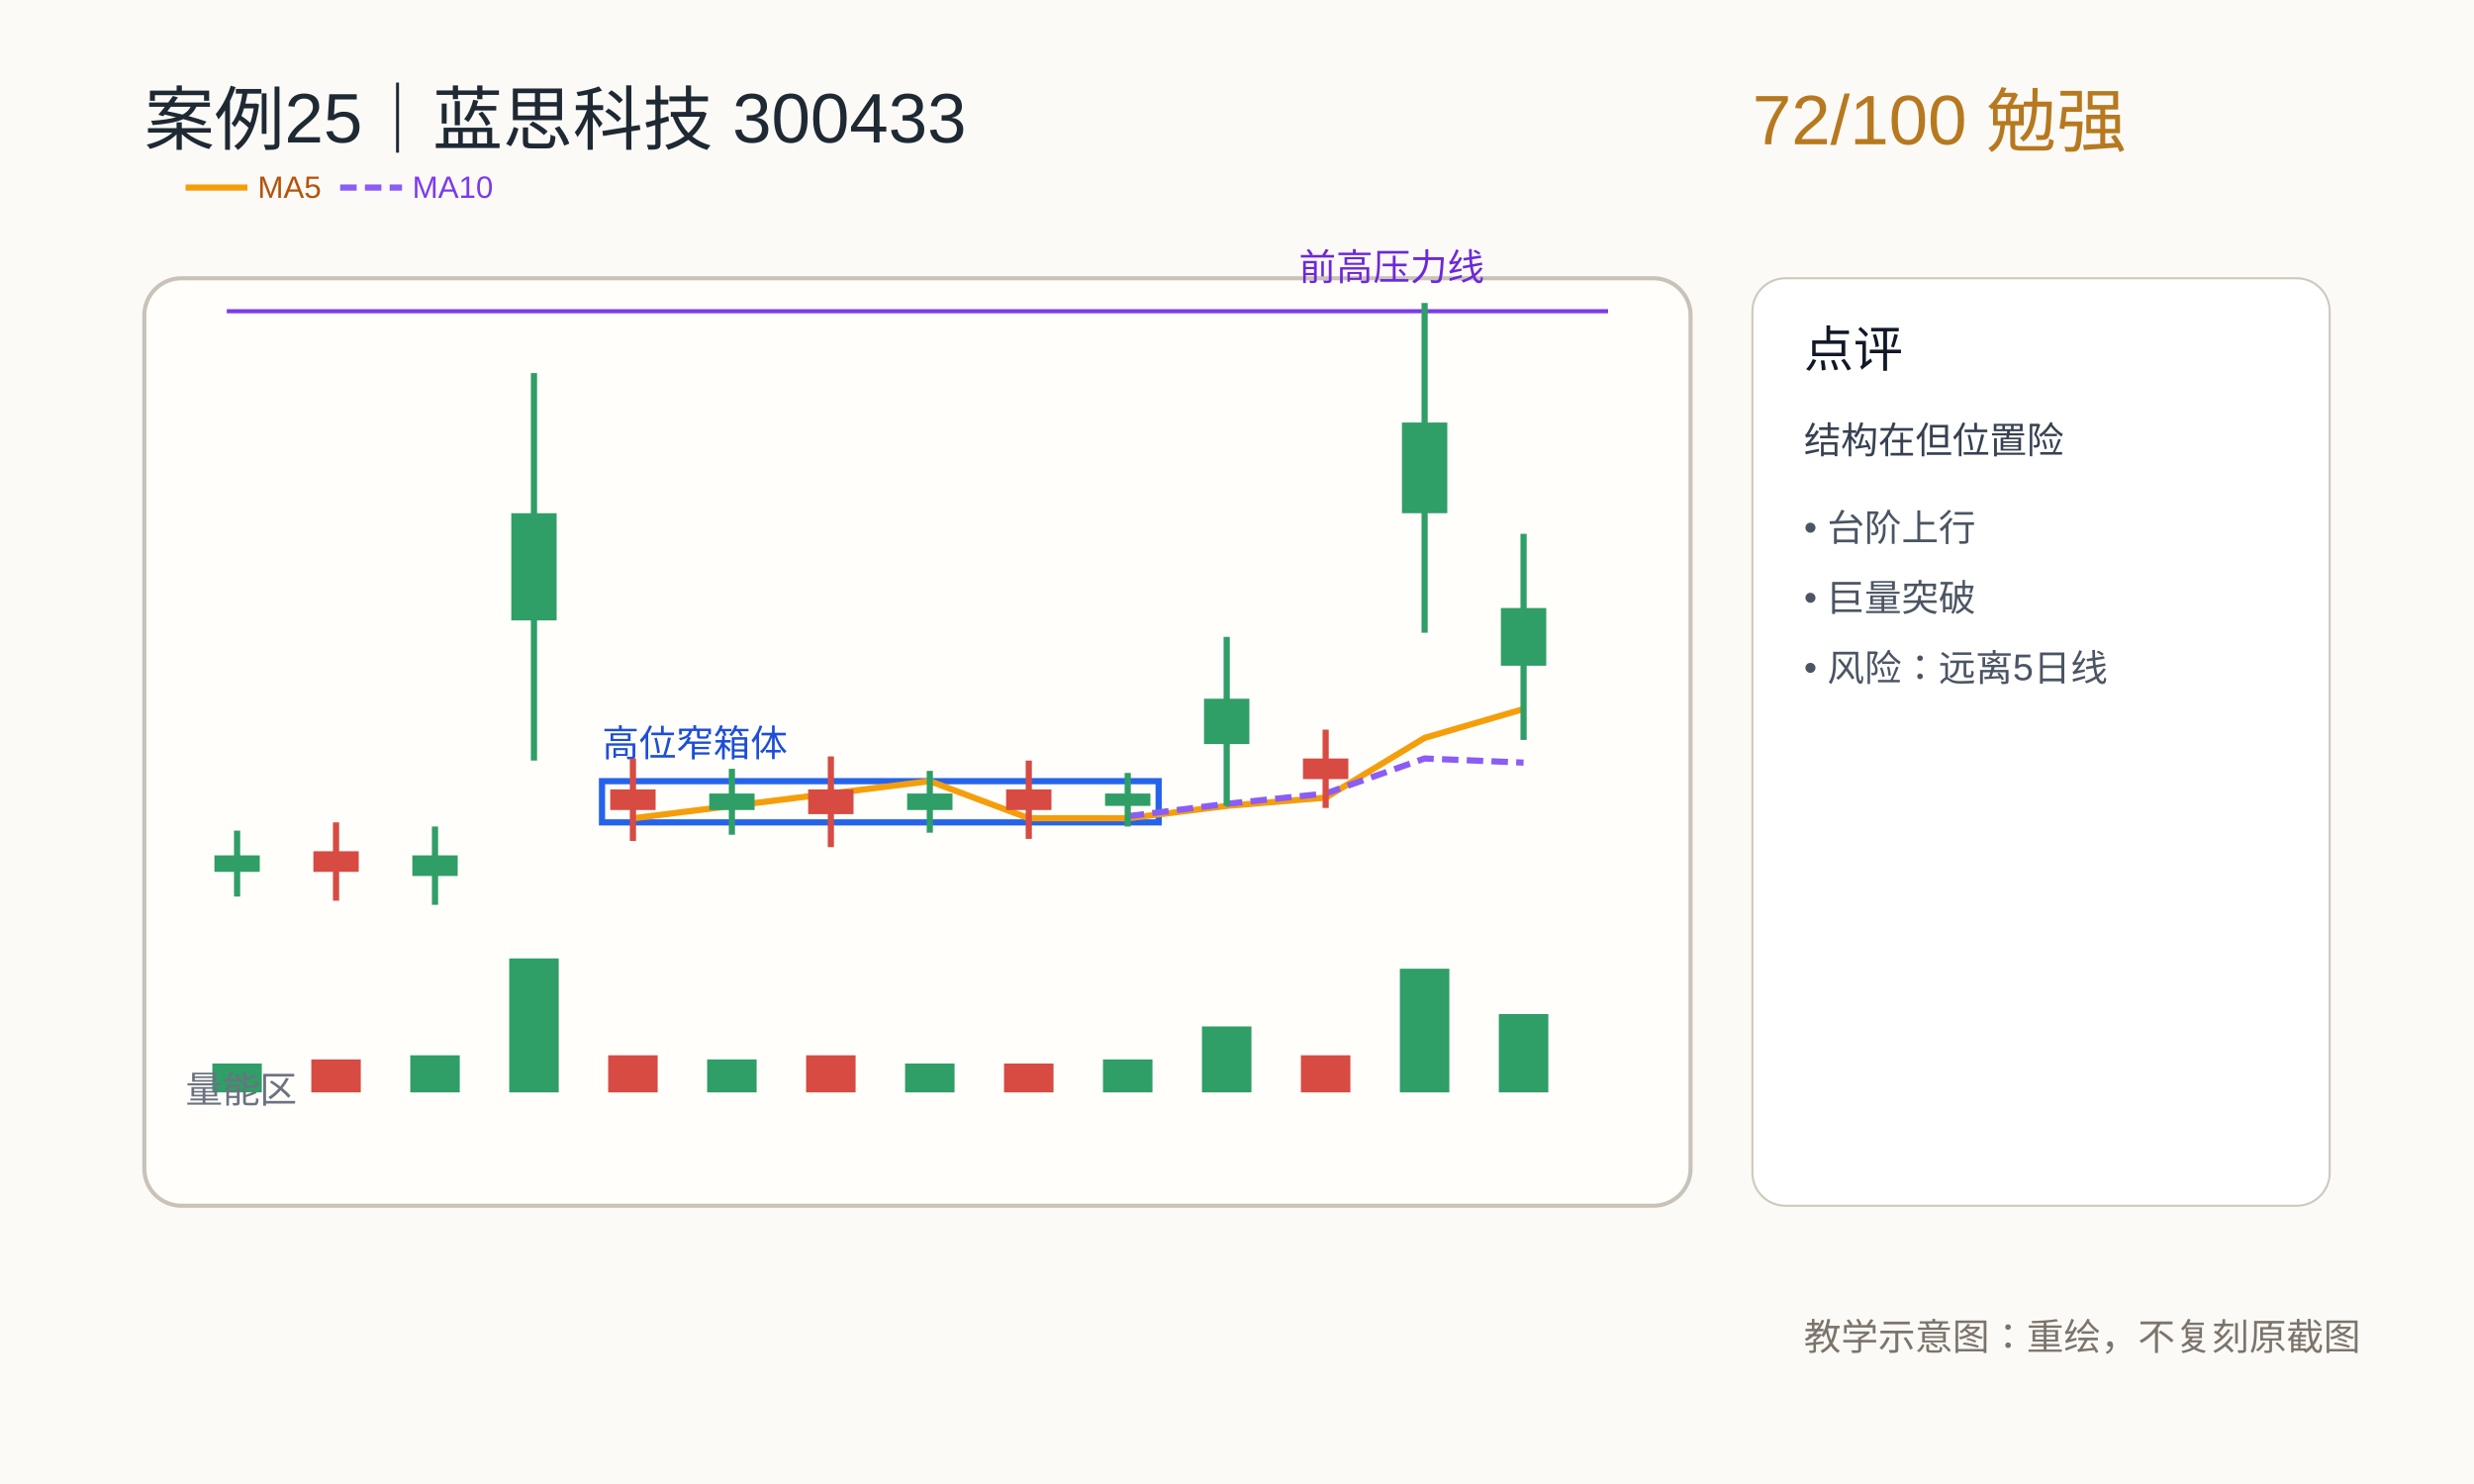
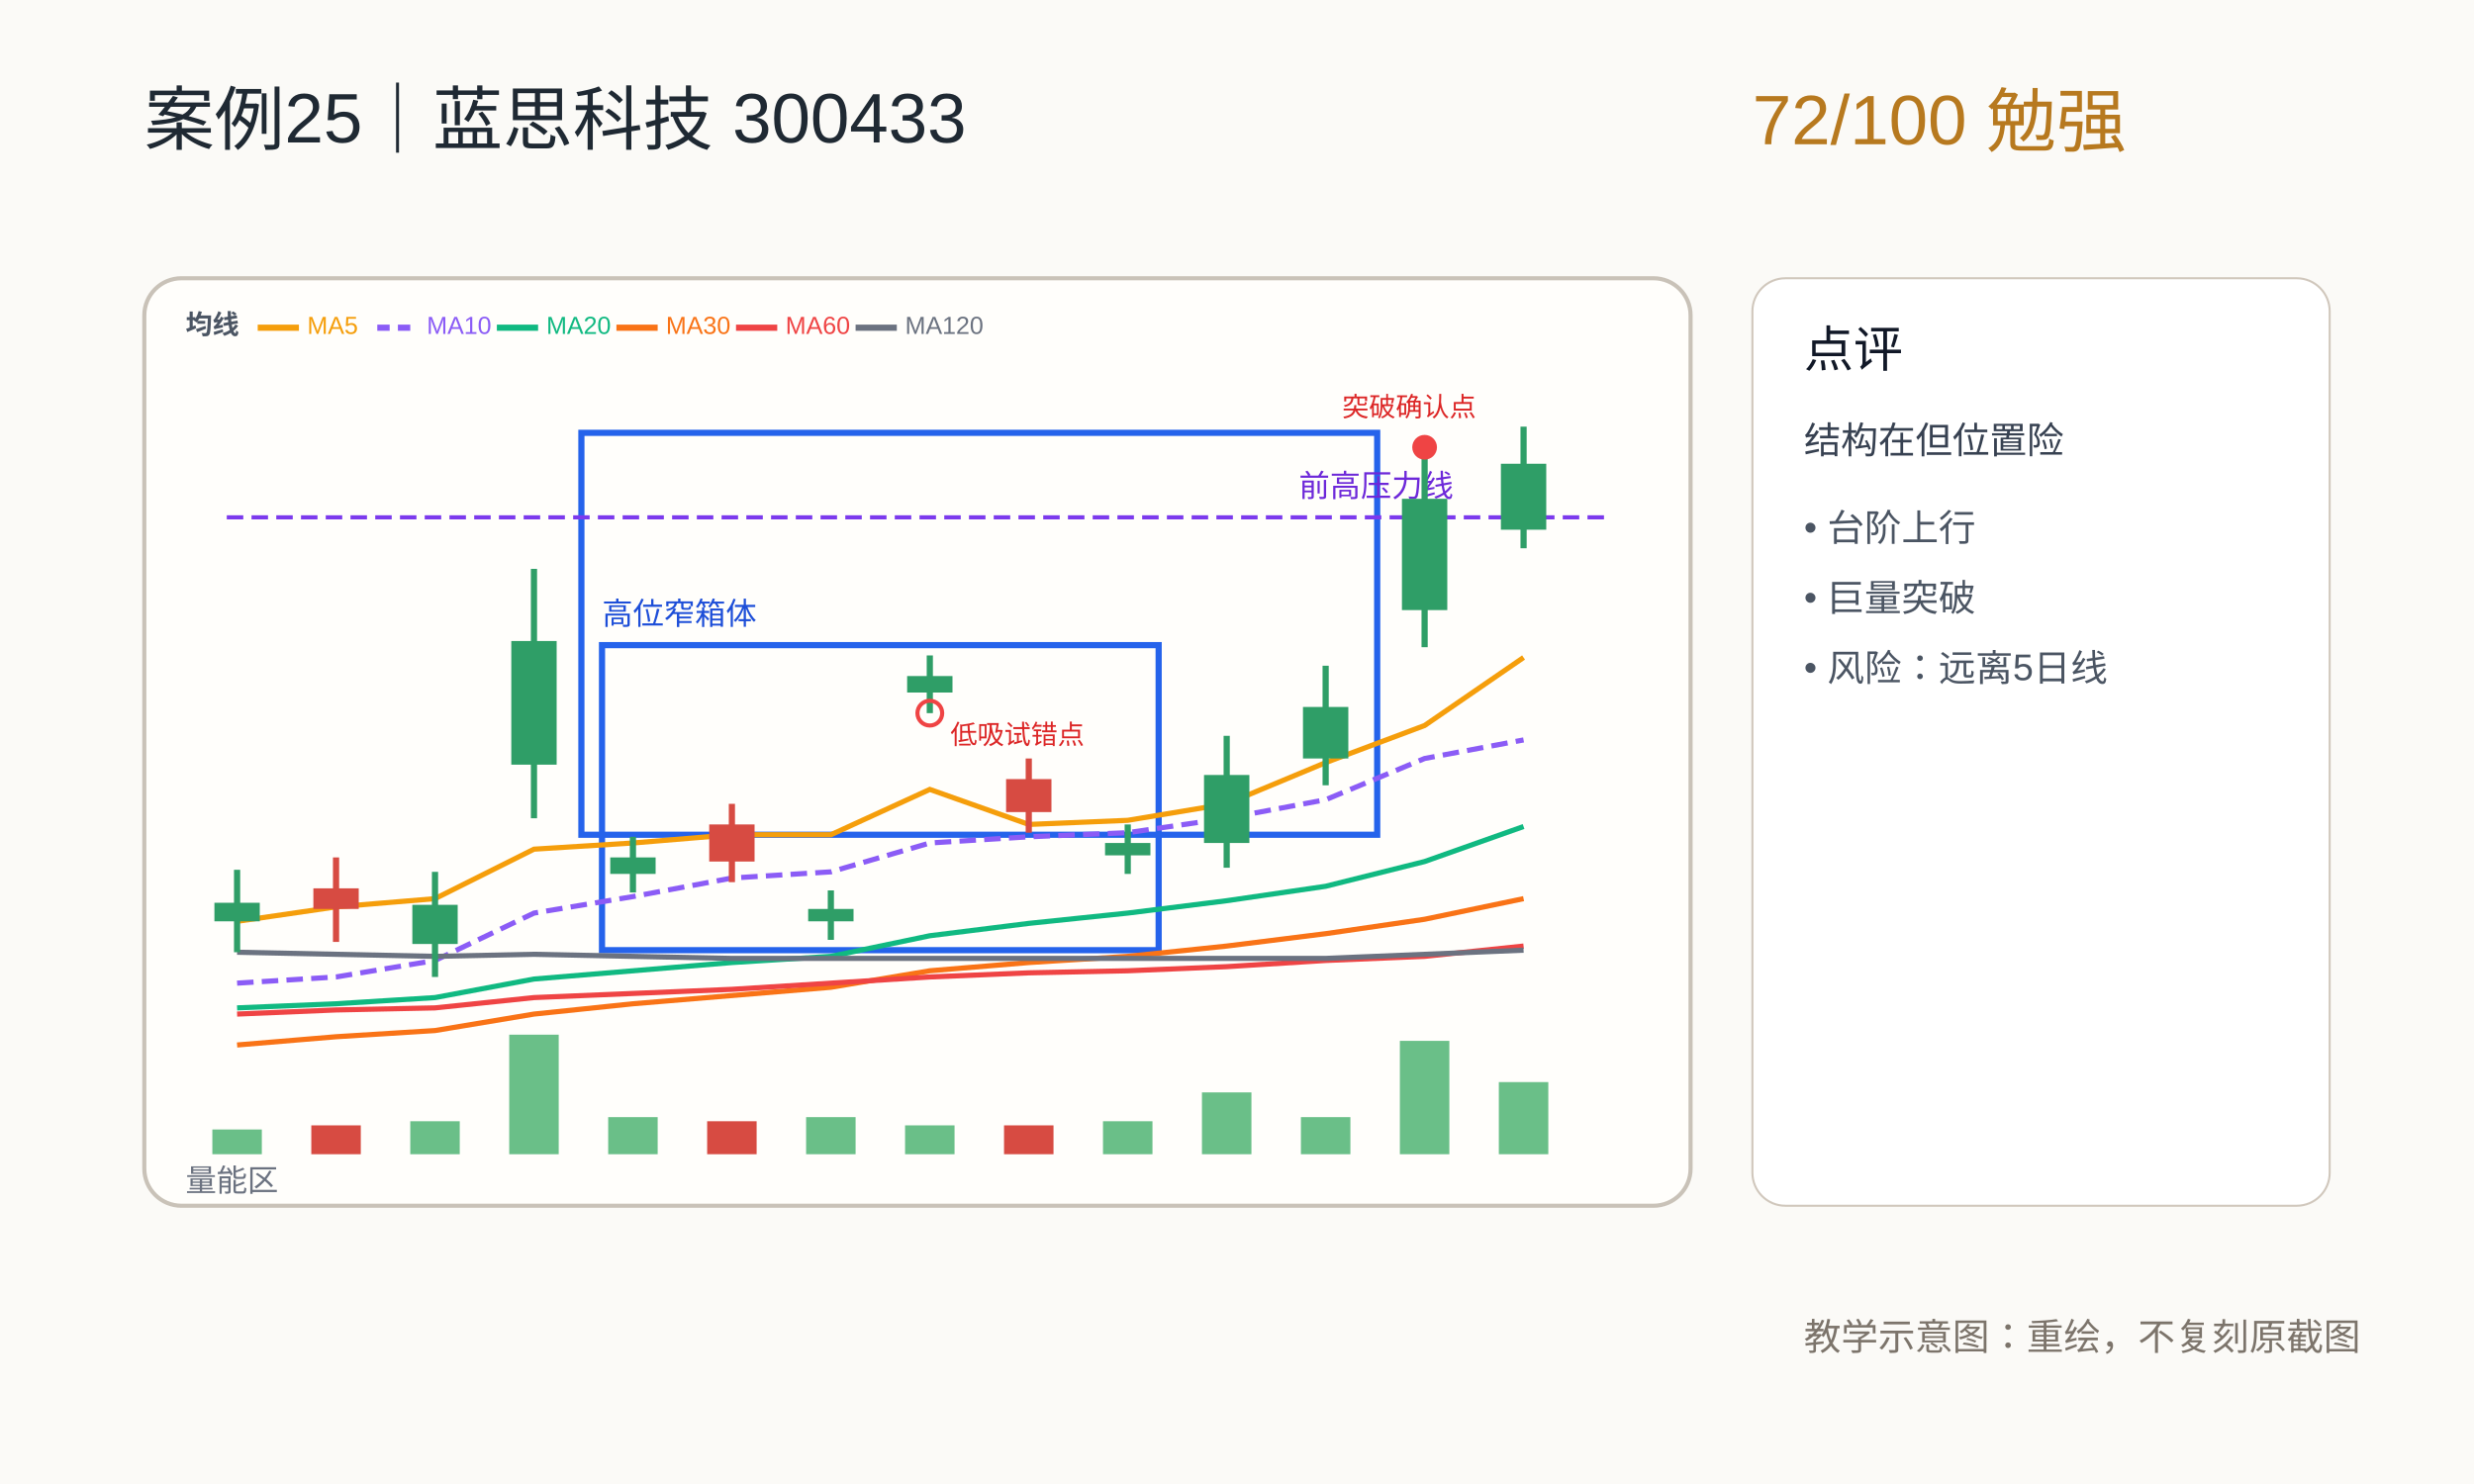
<svg xmlns="http://www.w3.org/2000/svg" width="1200" height="720" viewBox="0 0 1200 720">
  <rect width="1200" height="720" fill="#fbfaf7" />
  <rect x="70" y="135" width="750" height="450" rx="18" fill="#fffefb" stroke="#c9c2b8" stroke-width="2" />
  <text x="70" y="70" font-size="34" font-family="PingFang SC, Arial" fill="#1f2933">案例25｜蓝思科技 300433</text>
  <text x="850" y="70" font-size="34" font-family="PingFang SC, Arial" fill="#b7791f">72/100  勉强</text>
-   <line x1="110" y1="151" x2="780" y2="151" stroke="#7c3aed" stroke-width="2" />
-   <text x="630" y="136" font-size="18" font-family="PingFang SC, Arial" fill="#6d28d9">前高压力线</text>
-   <rect x="292" y="379" width="270" height="20" fill="none" stroke="#2563eb" stroke-width="3" />
-   <text x="292" y="367" font-size="18" font-family="PingFang SC, Arial" fill="#1d4ed8">高位窄箱体</text>
-   <polyline points="307,397 355,391 403,385 451,379 499,397 547,397 595,391 643,387 691,358 739,344" fill="none" stroke="#f59e0b" stroke-width="3" />
-   <polyline points="547,396 595,390 643,385 691,368 739,370" fill="none" stroke="#8b5cf6" stroke-width="3" stroke-dasharray="8,4" />
-   <line x1="90" y1="91" x2="120" y2="91" stroke="#f59e0b" stroke-width="3" />
-   <text x="125" y="96" font-size="15" font-family="PingFang SC, Arial" fill="#b45309">MA5</text>
-   <line x1="165" y1="91" x2="195" y2="91" stroke="#8b5cf6" stroke-width="3" stroke-dasharray="8,4" />
-   <text x="200" y="96" font-size="15" font-family="PingFang SC, Arial" fill="#7c3aed">MA10</text>
-   <line x1="115" y1="403" x2="115" y2="435" stroke="#2f9e67" stroke-width="3" />
-   <rect x="104" y="415" width="22" height="8" fill="#2f9e67" />
-   <line x1="163" y1="399" x2="163" y2="437" stroke="#d74b42" stroke-width="3" />
-   <rect x="152" y="413" width="22" height="10" fill="#d74b42" />
-   <line x1="211" y1="401" x2="211" y2="439" stroke="#2f9e67" stroke-width="3" />
-   <rect x="200" y="415" width="22" height="10" fill="#2f9e67" />
-   <line x1="259" y1="181" x2="259" y2="369" stroke="#2f9e67" stroke-width="3" />
-   <rect x="248" y="249" width="22" height="52" fill="#2f9e67" />
-   <line x1="307" y1="368" x2="307" y2="408" stroke="#d74b42" stroke-width="3" />
-   <rect x="296" y="383" width="22" height="10" fill="#d74b42" />
-   <line x1="355" y1="373" x2="355" y2="405" stroke="#2f9e67" stroke-width="3" />
-   <rect x="344" y="385" width="22" height="8" fill="#2f9e67" />
-   <line x1="403" y1="367" x2="403" y2="411" stroke="#d74b42" stroke-width="3" />
-   <rect x="392" y="383" width="22" height="12" fill="#d74b42" />
-   <line x1="451" y1="374" x2="451" y2="404" stroke="#2f9e67" stroke-width="3" />
-   <rect x="440" y="385" width="22" height="8" fill="#2f9e67" />
-   <line x1="499" y1="369" x2="499" y2="407" stroke="#d74b42" stroke-width="3" />
-   <rect x="488" y="383" width="22" height="10" fill="#d74b42" />
-   <line x1="547" y1="375" x2="547" y2="401" stroke="#2f9e67" stroke-width="3" />
-   <rect x="536" y="385" width="22" height="6" fill="#2f9e67" />
-   <line x1="595" y1="309" x2="595" y2="391" stroke="#2f9e67" stroke-width="3" />
-   <rect x="584" y="339" width="22" height="22" fill="#2f9e67" />
-   <line x1="643" y1="354" x2="643" y2="392" stroke="#d74b42" stroke-width="3" />
-   <rect x="632" y="368" width="22" height="10" fill="#d74b42" />
-   <line x1="691" y1="147" x2="691" y2="307" stroke="#2f9e67" stroke-width="3" />
-   <rect x="680" y="205" width="22" height="44" fill="#2f9e67" />
-   <line x1="739" y1="259" x2="739" y2="359" stroke="#2f9e67" stroke-width="3" />
-   <rect x="728" y="295" width="22" height="28" fill="#2f9e67" />
-   <rect x="103" y="516" width="24" height="14" fill="#2f9e67" />
-   <rect x="151" y="514" width="24" height="16" fill="#d74b42" />
-   <rect x="199" y="512" width="24" height="18" fill="#2f9e67" />
-   <rect x="247" y="465" width="24" height="65" fill="#2f9e67" />
-   <rect x="295" y="512" width="24" height="18" fill="#d74b42" />
-   <rect x="343" y="514" width="24" height="16" fill="#2f9e67" />
-   <rect x="391" y="512" width="24" height="18" fill="#d74b42" />
-   <rect x="439" y="516" width="24" height="14" fill="#2f9e67" />
-   <rect x="487" y="516" width="24" height="14" fill="#d74b42" />
-   <rect x="535" y="514" width="24" height="16" fill="#2f9e67" />
-   <rect x="583" y="498" width="24" height="32" fill="#2f9e67" />
-   <rect x="631" y="512" width="24" height="18" fill="#d74b42" />
-   <rect x="679" y="470" width="24" height="60" fill="#2f9e67" />
-   <rect x="727" y="492" width="24" height="38" fill="#2f9e67" />
-   <text x="90" y="535" font-size="18" font-family="PingFang SC, Arial" fill="#6b7280">量能区</text>
+   <rect x="282" y="210" width="386" height="195" fill="none" stroke="#2563eb" stroke-width="3" />
+   <text x="90" y="162" font-size="13" font-family="PingFang SC, Arial" fill="#4b5563" font-weight="bold">均线</text>
+   <line x1="125" y1="159" x2="145" y2="159" stroke="#f59e0b" stroke-width="3" />
+   <text x="149" y="162" font-size="12" font-family="PingFang SC, Arial" fill="#f59e0b">MA5</text>
+   <line x1="183" y1="159" x2="203" y2="159" stroke="#8b5cf6" stroke-width="3" stroke-dasharray="6,4" />
+   <text x="207" y="162" font-size="12" font-family="PingFang SC, Arial" fill="#8b5cf6">MA10</text>
+   <line x1="241" y1="159" x2="261" y2="159" stroke="#10b981" stroke-width="3" />
+   <text x="265" y="162" font-size="12" font-family="PingFang SC, Arial" fill="#10b981">MA20</text>
+   <line x1="299" y1="159" x2="319" y2="159" stroke="#f97316" stroke-width="3" />
+   <text x="323" y="162" font-size="12" font-family="PingFang SC, Arial" fill="#f97316">MA30</text>
+   <line x1="357" y1="159" x2="377" y2="159" stroke="#ef4444" stroke-width="3" />
+   <text x="381" y="162" font-size="12" font-family="PingFang SC, Arial" fill="#ef4444">MA60</text>
+   <line x1="415" y1="159" x2="435" y2="159" stroke="#6b7280" stroke-width="3" />
+   <text x="439" y="162" font-size="12" font-family="PingFang SC, Arial" fill="#6b7280">MA120</text>
+   <line x1="110" y1="251" x2="780" y2="251" stroke="#7c3aed" stroke-width="2" stroke-dasharray="8,4" />
+   <text x="630" y="241" font-size="15" font-family="PingFang SC, Arial" fill="#6d28d9">前高压力线</text>
+   <rect x="292" y="313" width="270" height="148" fill="none" stroke="#2563eb" stroke-width="3" />
+   <text x="292" y="303" font-size="15" font-family="PingFang SC, Arial" fill="#1d4ed8">高位窄箱体</text>
+   <polyline points="115,447 163,440 211,436 259,412 307,409 355,405 403,405 451,383 499,400 547,398 595,390 643,370 691,352 739,319" fill="none" stroke="#f59e0b" stroke-width="2.5" />
+   <polyline points="115,477 163,474 211,466 259,443 307,435 355,426 403,423 451,409 499,406 547,404 595,397 643,388 691,368 739,359" fill="none" stroke="#8b5cf6" stroke-width="2.5" stroke-dasharray="8,4" />
+   <polyline points="115,489 163,487 211,484 259,475 307,471 355,467 403,464 451,454 499,448 547,443 595,437 643,430 691,418 739,401" fill="none" stroke="#10b981" stroke-width="2.5" />
+   <polyline points="115,507 163,503 211,500 259,492 307,487 355,483 403,479 451,471 499,467 547,464 595,459 643,453 691,446 739,436" fill="none" stroke="#f97316" stroke-width="2.5" />
+   <polyline points="115,492 163,490 211,489 259,484 307,482 355,480 403,477 451,474 499,472 547,471 595,469 643,466 691,464 739,459" fill="none" stroke="#ef4444" stroke-width="2.5" />
+   <polyline points="115,462 163,463 211,464 259,463 307,464 355,465 403,465 451,465 499,465 547,465 595,465 643,465 691,463 739,461" fill="none" stroke="#6b7280" stroke-width="2.5" />
+   <line x1="115" y1="422" x2="115" y2="462" stroke="#2f9e67" stroke-width="3" />
+   <rect x="104" y="438" width="22" height="9" fill="#2f9e67" />
+   <line x1="163" y1="416" x2="163" y2="457" stroke="#d74b42" stroke-width="3" />
+   <rect x="152" y="431" width="22" height="10" fill="#d74b42" />
+   <line x1="211" y1="423" x2="211" y2="474" stroke="#2f9e67" stroke-width="3" />
+   <rect x="200" y="439" width="22" height="19" fill="#2f9e67" />
+   <line x1="259" y1="276" x2="259" y2="397" stroke="#2f9e67" stroke-width="3" />
+   <rect x="248" y="311" width="22" height="60" fill="#2f9e67" />
+   <line x1="307" y1="406" x2="307" y2="433" stroke="#2f9e67" stroke-width="3" />
+   <rect x="296" y="416" width="22" height="8" fill="#2f9e67" />
+   <line x1="355" y1="390" x2="355" y2="428" stroke="#d74b42" stroke-width="3" />
+   <rect x="344" y="400" width="22" height="18" fill="#d74b42" />
+   <line x1="403" y1="432" x2="403" y2="456" stroke="#2f9e67" stroke-width="3" />
+   <rect x="392" y="441" width="22" height="6" fill="#2f9e67" />
+   <line x1="451" y1="318" x2="451" y2="346" stroke="#2f9e67" stroke-width="3" />
+   <rect x="440" y="328" width="22" height="8" fill="#2f9e67" />
+   <line x1="499" y1="368" x2="499" y2="404" stroke="#d74b42" stroke-width="3" />
+   <rect x="488" y="378" width="22" height="16" fill="#d74b42" />
+   <line x1="547" y1="400" x2="547" y2="424" stroke="#2f9e67" stroke-width="3" />
+   <rect x="536" y="409" width="22" height="6" fill="#2f9e67" />
+   <line x1="595" y1="357" x2="595" y2="421" stroke="#2f9e67" stroke-width="3" />
+   <rect x="584" y="376" width="22" height="33" fill="#2f9e67" />
+   <line x1="643" y1="323" x2="643" y2="381" stroke="#2f9e67" stroke-width="3" />
+   <rect x="632" y="343" width="22" height="25" fill="#2f9e67" />
+   <line x1="691" y1="217" x2="691" y2="314" stroke="#2f9e67" stroke-width="3" />
+   <rect x="680" y="242" width="22" height="54" fill="#2f9e67" />
+   <line x1="739" y1="207" x2="739" y2="266" stroke="#2f9e67" stroke-width="3" />
+   <rect x="728" y="225" width="22" height="32" fill="#2f9e67" />
+   <rect x="103" y="548" width="24" height="12" fill="#6abf88" />
+   <rect x="151" y="546" width="24" height="14" fill="#d74b42" />
+   <rect x="199" y="544" width="24" height="16" fill="#6abf88" />
+   <rect x="247" y="502" width="24" height="58" fill="#6abf88" />
+   <rect x="295" y="542" width="24" height="18" fill="#6abf88" />
+   <rect x="343" y="544" width="24" height="16" fill="#d74b42" />
+   <rect x="391" y="542" width="24" height="18" fill="#6abf88" />
+   <rect x="439" y="546" width="24" height="14" fill="#6abf88" />
+   <rect x="487" y="546" width="24" height="14" fill="#d74b42" />
+   <rect x="535" y="544" width="24" height="16" fill="#6abf88" />
+   <rect x="583" y="530" width="24" height="30" fill="#6abf88" />
+   <rect x="631" y="542" width="24" height="18" fill="#6abf88" />
+   <rect x="679" y="505" width="24" height="55" fill="#6abf88" />
+   <rect x="727" y="525" width="24" height="35" fill="#6abf88" />
+   <text x="90" y="578" font-size="15" font-family="PingFang SC, Arial" fill="#6b7280">量能区</text>
+   <circle cx="451" cy="346" r="6" fill="none" stroke="#ef4444" stroke-width="2" />
+   <text x="461" y="361" font-size="13" font-family="PingFang SC, Arial" fill="#dc2626">低吸试错点</text>
+   <circle cx="691" cy="217" r="6" fill="#ef4444" stroke="none" />
+   <text x="651" y="202" font-size="13" font-family="PingFang SC, Arial" fill="#dc2626">突破确认点</text>
  <rect x="850" y="135" width="280" height="450" rx="16" fill="#ffffff" stroke="#d0c7bc" />
  <text x="875" y="178" font-size="24" font-family="PingFang SC, Arial" fill="#111827">点评</text>
  <text x="875" y="220" font-size="18" font-family="PingFang SC, Arial" fill="#374151">结构在但位置险</text>
  <text x="875" y="262" font-size="18" font-family="PingFang SC, Arial" fill="#4b5563">• 台阶上行</text>
  <text x="875" y="296" font-size="18" font-family="PingFang SC, Arial" fill="#4b5563">• 巨量突破</text>
  <text x="875" y="330" font-size="18" font-family="PingFang SC, Arial" fill="#4b5563">• 风险：远离5日线</text>
  <text x="875" y="655" font-size="18" font-family="PingFang SC, Arial" fill="#7c746b">教学示意图：重绘，不复刻原截图</text>
</svg>
